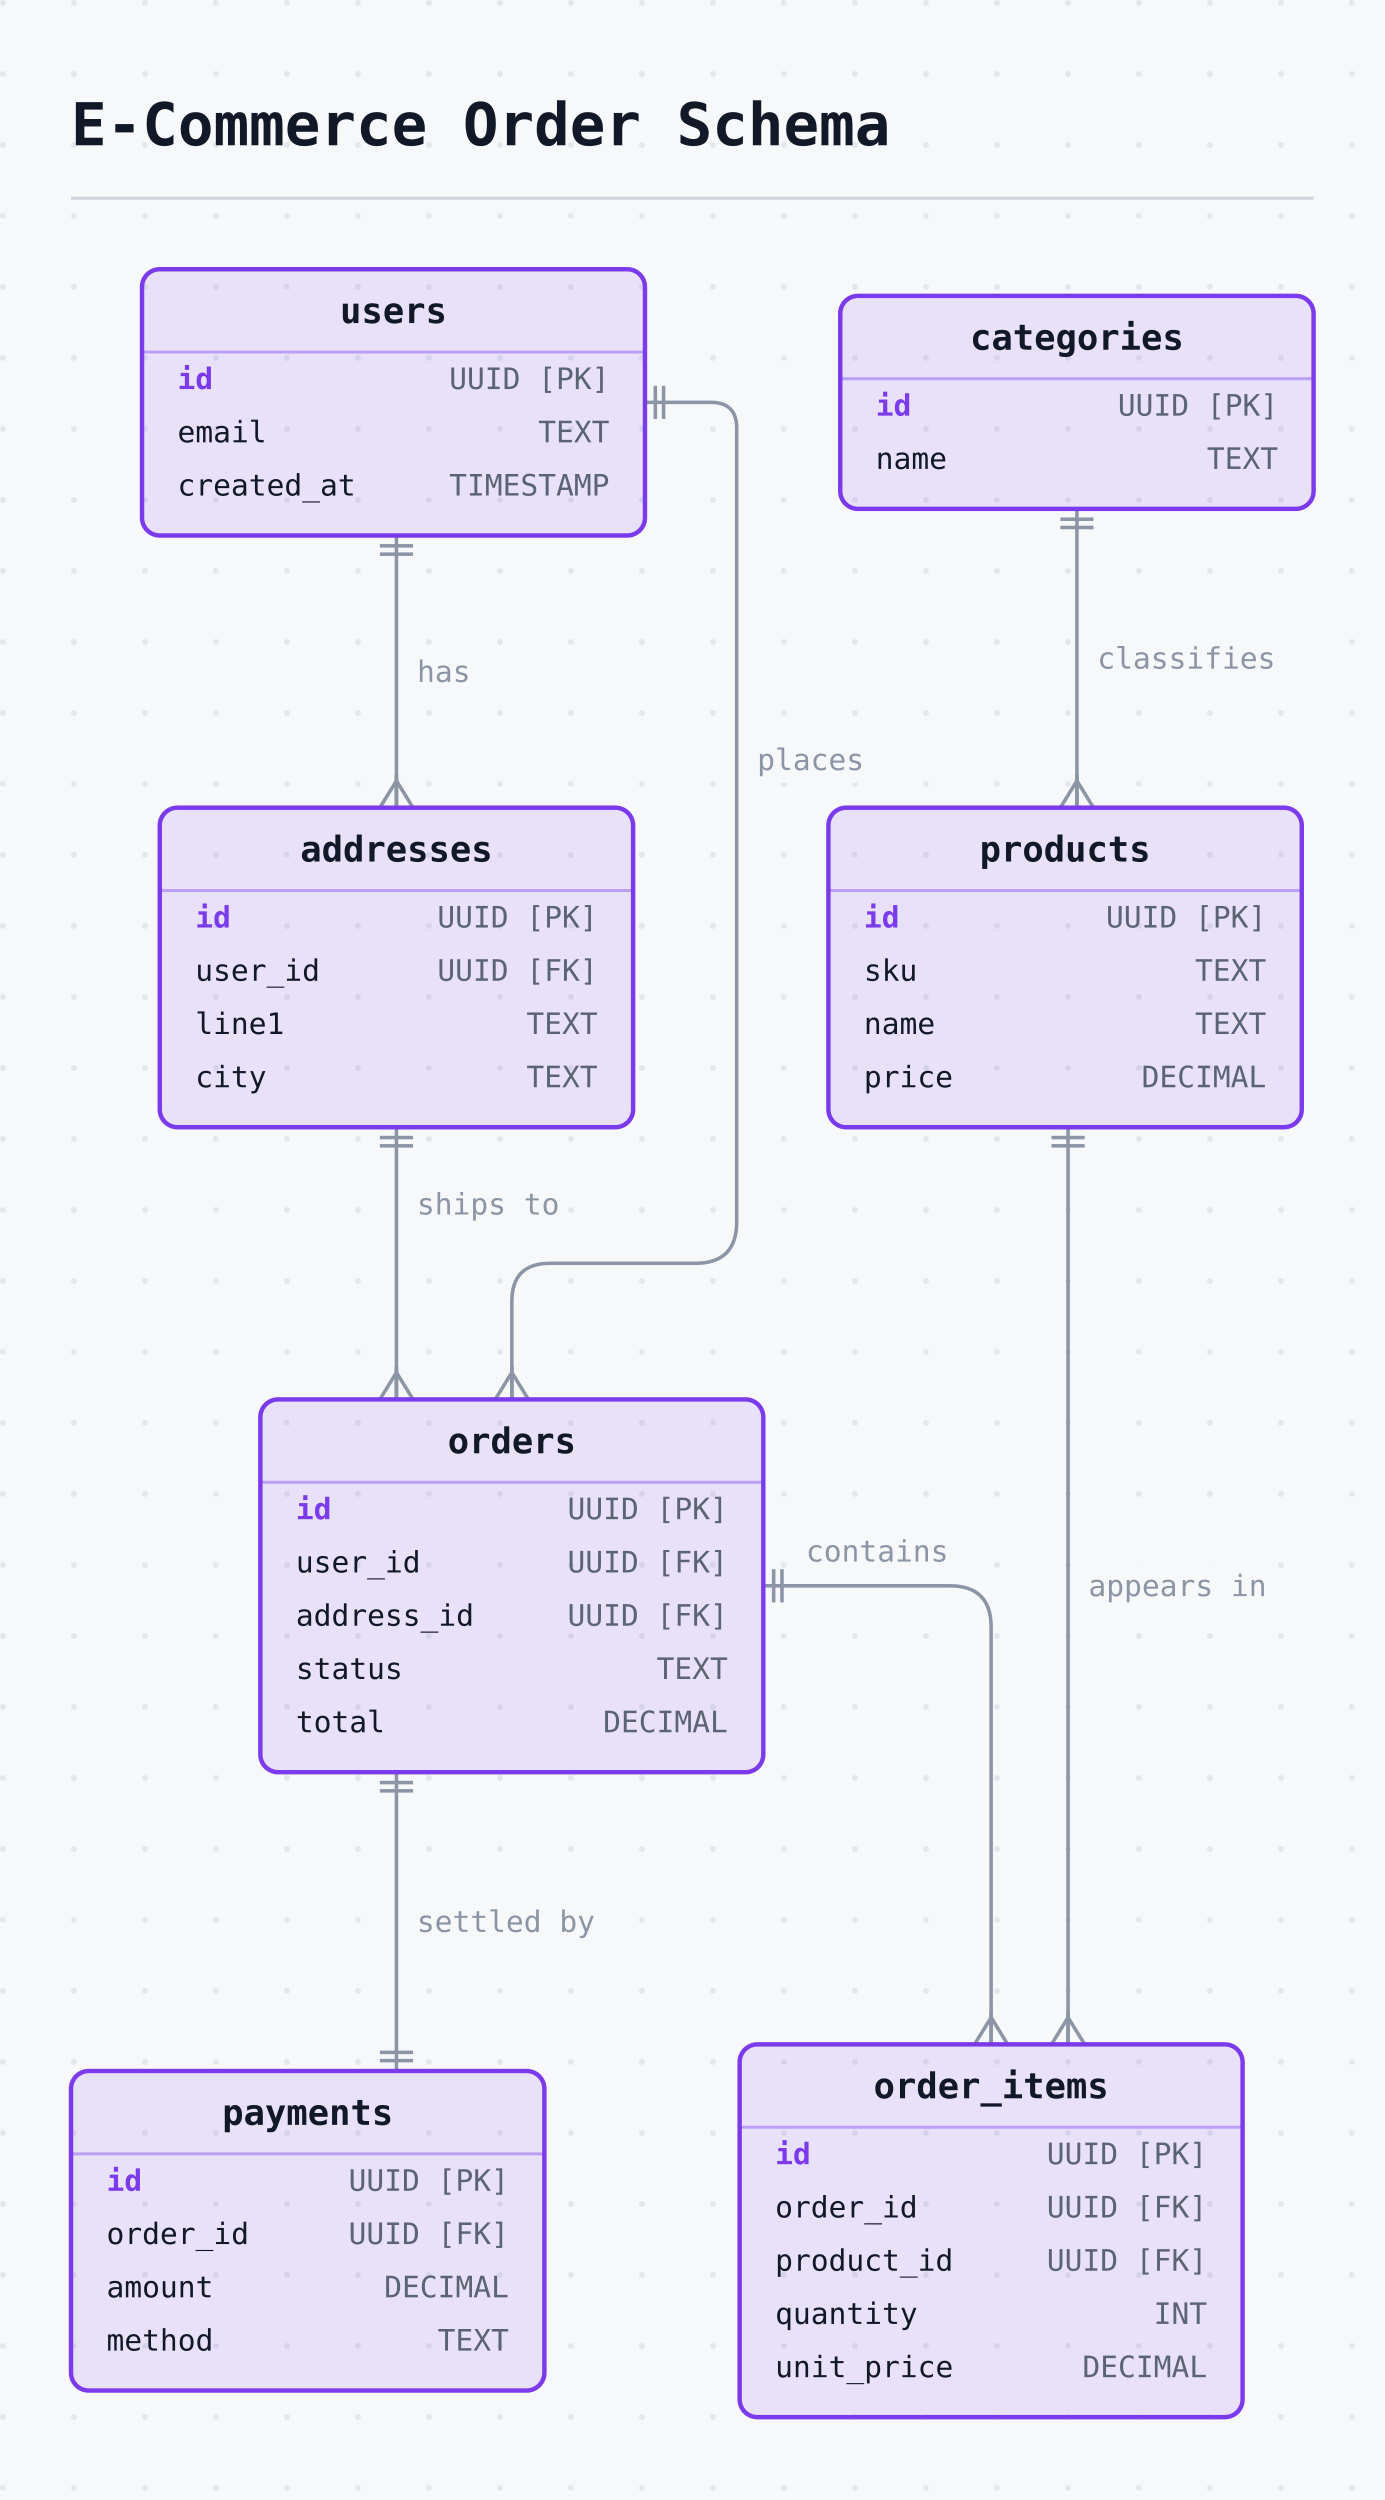
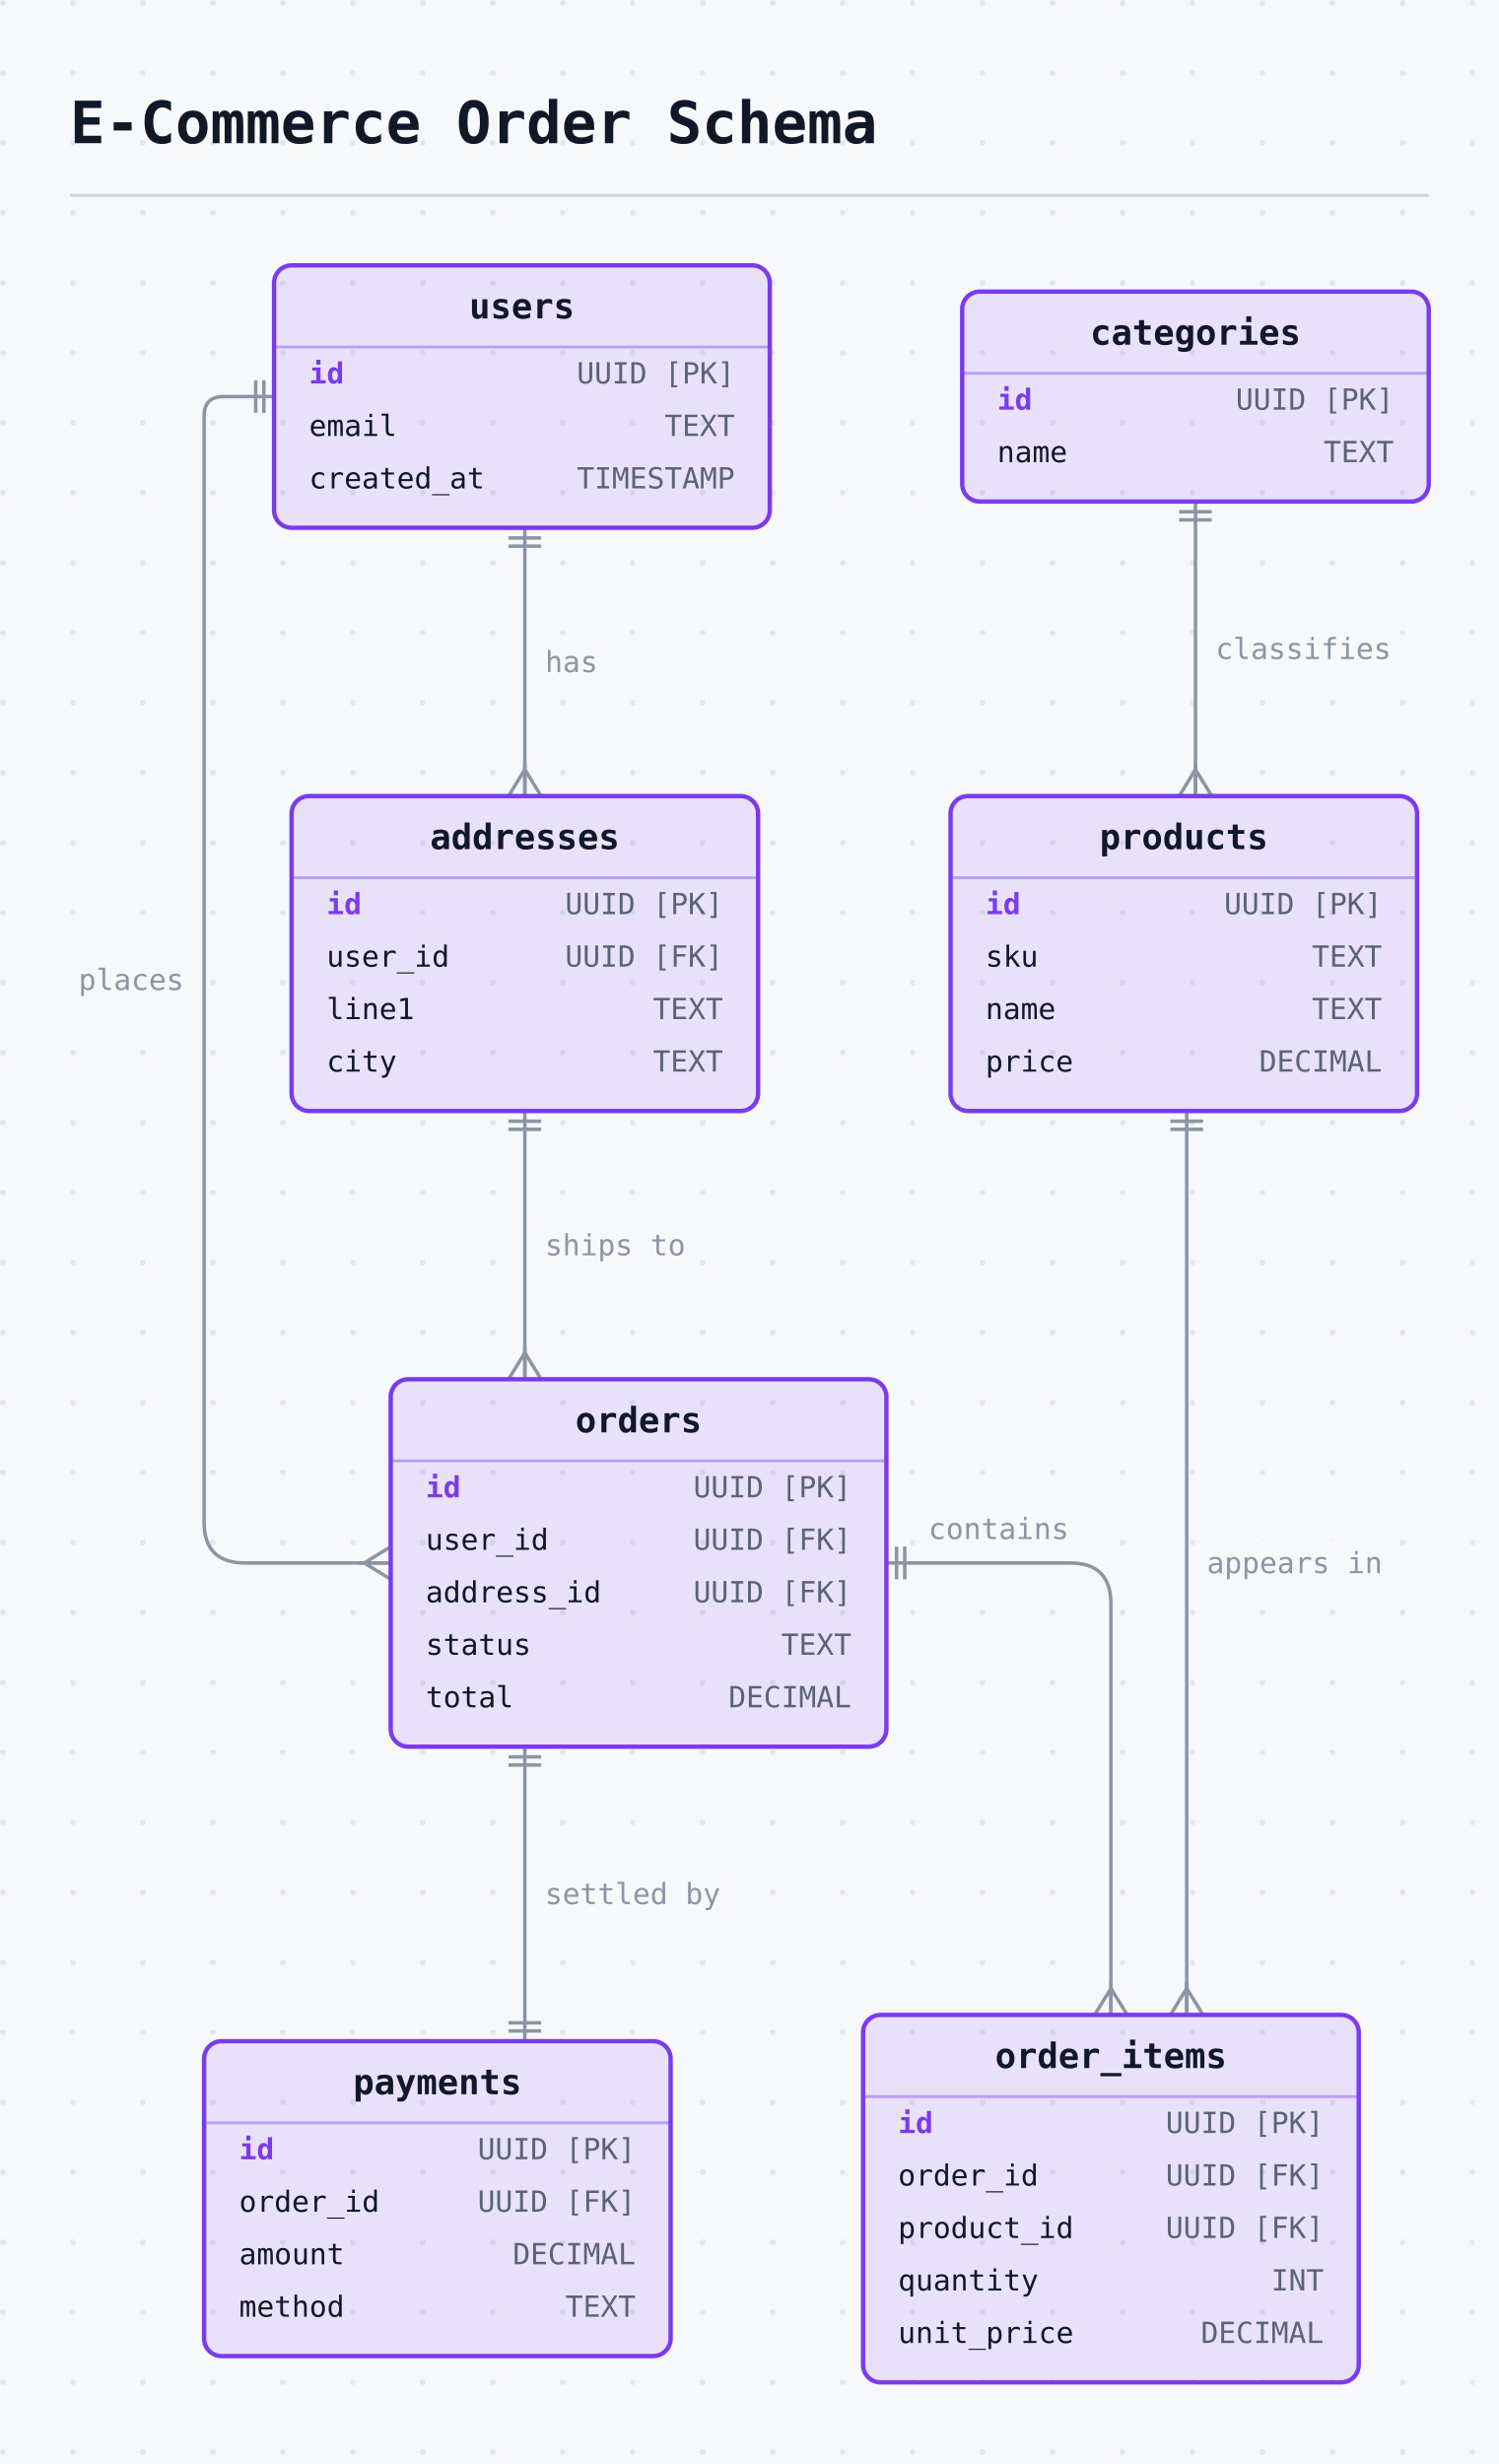
- <svg xmlns="http://www.w3.org/2000/svg" version="1.1" width="468" height="845" viewBox="0 0 468 845" font-family="JetBrains Mono, ui-monospace, SFMono-Regular, Menlo, Consolas, monospace">
+ <svg xmlns="http://www.w3.org/2000/svg" version="1.1" width="514" height="845" viewBox="0 0 514 845" font-family="JetBrains Mono, ui-monospace, SFMono-Regular, Menlo, Consolas, monospace">
  <defs>
    <pattern id="canvas-grid" width="24" height="24" patternUnits="userSpaceOnUse">
      <circle cx="1" cy="1" r="1" fill="#e3e7ed" />
    </pattern>
    <marker id="marker-er-many-0" viewBox="-1 -1 13.2 13.2" refX="11.2" refY="5.6" markerWidth="13.2" markerHeight="13.2" markerUnits="userSpaceOnUse" orient="auto-start-reverse">
      <path d="M2.1 5.6 L11.2 0 M2.1 5.6 L11.2 11.2 M0 5.6 L11.2 5.6" fill="none" stroke="#8b95a5" stroke-width="1.2" />
    </marker>
    <marker id="marker-er-one-1" viewBox="-1 -1 13.2 13.2" refX="11.2" refY="5.6" markerWidth="13.2" markerHeight="13.2" markerUnits="userSpaceOnUse" orient="auto-start-reverse">
      <path d="M4.9 0 V11.2 M7.7 0 V11.2" fill="none" stroke="#8b95a5" stroke-width="1.2" />
    </marker>
  </defs>
  <rect width="100%" height="100%" fill="#f7f8fa" />
  <rect width="100%" height="100%" fill="url(#canvas-grid)" />
  <text x="24.0" y="49.1" text-anchor="start" font-size="20" font-weight="bold" fill="#111827">E-Commerce Order Schema</text>
-   <path d="M 134.0 181.0 L 134.0 273.0" fill="none" stroke="#8b95a5" stroke-width="1.2" marker-end="url(#marker-er-many-0)" marker-start="url(#marker-er-one-1)" />
-   <path d="M 218.0 136.0 L 240.3 136.0 Q 249.0 136.0 249.0 144.7 L 249.0 413.0 Q 249.0 427.0 235.0 427.0 L 185.9 427.0 Q 173.0 427.0 173.0 439.9 L 173.0 473.0" fill="none" stroke="#8b95a5" stroke-width="1.2" marker-end="url(#marker-er-many-0)" marker-start="url(#marker-er-one-1)" />
-   <path d="M 134.0 381.0 L 134.0 473.0" fill="none" stroke="#8b95a5" stroke-width="1.2" marker-end="url(#marker-er-many-0)" marker-start="url(#marker-er-one-1)" />
-   <path d="M 258.0 536.0 L 321.0 536.0 Q 335.0 536.0 335.0 550.0 L 335.0 691.0" fill="none" stroke="#8b95a5" stroke-width="1.2" marker-end="url(#marker-er-many-0)" marker-start="url(#marker-er-one-1)" />
-   <path d="M 361.0 381.0 L 361.0 691.0" fill="none" stroke="#8b95a5" stroke-width="1.2" marker-end="url(#marker-er-many-0)" marker-start="url(#marker-er-one-1)" />
-   <path d="M 364.0 172.0 L 364.0 273.0" fill="none" stroke="#8b95a5" stroke-width="1.2" marker-end="url(#marker-er-many-0)" marker-start="url(#marker-er-one-1)" />
-   <path d="M 134.0 599.0 L 134.0 700.0" fill="none" stroke="#8b95a5" stroke-width="1.2" marker-end="url(#marker-er-one-1)" marker-start="url(#marker-er-one-1)" />
-   <rect fill="#7c3aed" fill-opacity="0.122" stroke="#7c3aed" stroke-width="1.5" x="48.0" y="91.0" width="170.0" height="90.0" rx="6.0" />
-   <text x="133.0" y="109.2" text-anchor="middle" font-size="12" font-weight="bold" fill="#111827">users</text>
-   <line x1="48.0" y1="119.0" x2="218.0" y2="119.0" stroke="#7c3aed" stroke-opacity="0.4" />
-   <text x="60.0" y="131.5" text-anchor="start" font-family="JetBrains Mono, ui-monospace, Menlo, monospace" font-size="10" fill="#7c3aed" font-weight="bold">id</text>
-   <text x="206.0" y="131.5" text-anchor="end" font-family="JetBrains Mono, ui-monospace, Menlo, monospace" font-size="10" fill="#5b6474">UUID [PK]</text>
-   <text x="60.0" y="149.5" text-anchor="start" font-family="JetBrains Mono, ui-monospace, Menlo, monospace" font-size="10" fill="#111827">email</text>
-   <text x="206.0" y="149.5" text-anchor="end" font-family="JetBrains Mono, ui-monospace, Menlo, monospace" font-size="10" fill="#5b6474">TEXT</text>
-   <text x="60.0" y="167.5" text-anchor="start" font-family="JetBrains Mono, ui-monospace, Menlo, monospace" font-size="10" fill="#111827">created_at</text>
-   <text x="206.0" y="167.5" text-anchor="end" font-family="JetBrains Mono, ui-monospace, Menlo, monospace" font-size="10" fill="#5b6474">TIMESTAMP</text>
-   <rect fill="#7c3aed" fill-opacity="0.122" stroke="#7c3aed" stroke-width="1.5" x="54.0" y="273.0" width="160.0" height="108.0" rx="6.0" />
-   <text x="134.0" y="291.2" text-anchor="middle" font-size="12" font-weight="bold" fill="#111827">addresses</text>
-   <line x1="54.0" y1="301.0" x2="214.0" y2="301.0" stroke="#7c3aed" stroke-opacity="0.4" />
-   <text x="66.0" y="313.5" text-anchor="start" font-family="JetBrains Mono, ui-monospace, Menlo, monospace" font-size="10" fill="#7c3aed" font-weight="bold">id</text>
-   <text x="202.0" y="313.5" text-anchor="end" font-family="JetBrains Mono, ui-monospace, Menlo, monospace" font-size="10" fill="#5b6474">UUID [PK]</text>
-   <text x="66.0" y="331.5" text-anchor="start" font-family="JetBrains Mono, ui-monospace, Menlo, monospace" font-size="10" fill="#111827">user_id</text>
-   <text x="202.0" y="331.5" text-anchor="end" font-family="JetBrains Mono, ui-monospace, Menlo, monospace" font-size="10" fill="#5b6474">UUID [FK]</text>
-   <text x="66.0" y="349.5" text-anchor="start" font-family="JetBrains Mono, ui-monospace, Menlo, monospace" font-size="10" fill="#111827">line1</text>
-   <text x="202.0" y="349.5" text-anchor="end" font-family="JetBrains Mono, ui-monospace, Menlo, monospace" font-size="10" fill="#5b6474">TEXT</text>
-   <text x="66.0" y="367.5" text-anchor="start" font-family="JetBrains Mono, ui-monospace, Menlo, monospace" font-size="10" fill="#111827">city</text>
-   <text x="202.0" y="367.5" text-anchor="end" font-family="JetBrains Mono, ui-monospace, Menlo, monospace" font-size="10" fill="#5b6474">TEXT</text>
-   <rect fill="#7c3aed" fill-opacity="0.122" stroke="#7c3aed" stroke-width="1.5" x="88.0" y="473.0" width="170.0" height="126.0" rx="6.0" />
-   <text x="173.0" y="491.2" text-anchor="middle" font-size="12" font-weight="bold" fill="#111827">orders</text>
-   <line x1="88.0" y1="501.0" x2="258.0" y2="501.0" stroke="#7c3aed" stroke-opacity="0.4" />
-   <text x="100.0" y="513.5" text-anchor="start" font-family="JetBrains Mono, ui-monospace, Menlo, monospace" font-size="10" fill="#7c3aed" font-weight="bold">id</text>
-   <text x="246.0" y="513.5" text-anchor="end" font-family="JetBrains Mono, ui-monospace, Menlo, monospace" font-size="10" fill="#5b6474">UUID [PK]</text>
-   <text x="100.0" y="531.5" text-anchor="start" font-family="JetBrains Mono, ui-monospace, Menlo, monospace" font-size="10" fill="#111827">user_id</text>
-   <text x="246.0" y="531.5" text-anchor="end" font-family="JetBrains Mono, ui-monospace, Menlo, monospace" font-size="10" fill="#5b6474">UUID [FK]</text>
-   <text x="100.0" y="549.5" text-anchor="start" font-family="JetBrains Mono, ui-monospace, Menlo, monospace" font-size="10" fill="#111827">address_id</text>
-   <text x="246.0" y="549.5" text-anchor="end" font-family="JetBrains Mono, ui-monospace, Menlo, monospace" font-size="10" fill="#5b6474">UUID [FK]</text>
-   <text x="100.0" y="567.5" text-anchor="start" font-family="JetBrains Mono, ui-monospace, Menlo, monospace" font-size="10" fill="#111827">status</text>
-   <text x="246.0" y="567.5" text-anchor="end" font-family="JetBrains Mono, ui-monospace, Menlo, monospace" font-size="10" fill="#5b6474">TEXT</text>
-   <text x="100.0" y="585.5" text-anchor="start" font-family="JetBrains Mono, ui-monospace, Menlo, monospace" font-size="10" fill="#111827">total</text>
-   <text x="246.0" y="585.5" text-anchor="end" font-family="JetBrains Mono, ui-monospace, Menlo, monospace" font-size="10" fill="#5b6474">DECIMAL</text>
-   <rect fill="#7c3aed" fill-opacity="0.122" stroke="#7c3aed" stroke-width="1.5" x="250.0" y="691.0" width="170.0" height="126.0" rx="6.0" />
-   <text x="335.0" y="709.2" text-anchor="middle" font-size="12" font-weight="bold" fill="#111827">order_items</text>
-   <line x1="250.0" y1="719.0" x2="420.0" y2="719.0" stroke="#7c3aed" stroke-opacity="0.4" />
-   <text x="262.0" y="731.5" text-anchor="start" font-family="JetBrains Mono, ui-monospace, Menlo, monospace" font-size="10" fill="#7c3aed" font-weight="bold">id</text>
-   <text x="408.0" y="731.5" text-anchor="end" font-family="JetBrains Mono, ui-monospace, Menlo, monospace" font-size="10" fill="#5b6474">UUID [PK]</text>
-   <text x="262.0" y="749.5" text-anchor="start" font-family="JetBrains Mono, ui-monospace, Menlo, monospace" font-size="10" fill="#111827">order_id</text>
-   <text x="408.0" y="749.5" text-anchor="end" font-family="JetBrains Mono, ui-monospace, Menlo, monospace" font-size="10" fill="#5b6474">UUID [FK]</text>
-   <text x="262.0" y="767.5" text-anchor="start" font-family="JetBrains Mono, ui-monospace, Menlo, monospace" font-size="10" fill="#111827">product_id</text>
-   <text x="408.0" y="767.5" text-anchor="end" font-family="JetBrains Mono, ui-monospace, Menlo, monospace" font-size="10" fill="#5b6474">UUID [FK]</text>
-   <text x="262.0" y="785.5" text-anchor="start" font-family="JetBrains Mono, ui-monospace, Menlo, monospace" font-size="10" fill="#111827">quantity</text>
-   <text x="408.0" y="785.5" text-anchor="end" font-family="JetBrains Mono, ui-monospace, Menlo, monospace" font-size="10" fill="#5b6474">INT</text>
-   <text x="262.0" y="803.5" text-anchor="start" font-family="JetBrains Mono, ui-monospace, Menlo, monospace" font-size="10" fill="#111827">unit_price</text>
-   <text x="408.0" y="803.5" text-anchor="end" font-family="JetBrains Mono, ui-monospace, Menlo, monospace" font-size="10" fill="#5b6474">DECIMAL</text>
-   <rect fill="#7c3aed" fill-opacity="0.122" stroke="#7c3aed" stroke-width="1.5" x="280.0" y="273.0" width="160.0" height="108.0" rx="6.0" />
-   <text x="360.0" y="291.2" text-anchor="middle" font-size="12" font-weight="bold" fill="#111827">products</text>
-   <line x1="280.0" y1="301.0" x2="440.0" y2="301.0" stroke="#7c3aed" stroke-opacity="0.4" />
-   <text x="292.0" y="313.5" text-anchor="start" font-family="JetBrains Mono, ui-monospace, Menlo, monospace" font-size="10" fill="#7c3aed" font-weight="bold">id</text>
-   <text x="428.0" y="313.5" text-anchor="end" font-family="JetBrains Mono, ui-monospace, Menlo, monospace" font-size="10" fill="#5b6474">UUID [PK]</text>
-   <text x="292.0" y="331.5" text-anchor="start" font-family="JetBrains Mono, ui-monospace, Menlo, monospace" font-size="10" fill="#111827">sku</text>
-   <text x="428.0" y="331.5" text-anchor="end" font-family="JetBrains Mono, ui-monospace, Menlo, monospace" font-size="10" fill="#5b6474">TEXT</text>
-   <text x="292.0" y="349.5" text-anchor="start" font-family="JetBrains Mono, ui-monospace, Menlo, monospace" font-size="10" fill="#111827">name</text>
-   <text x="428.0" y="349.5" text-anchor="end" font-family="JetBrains Mono, ui-monospace, Menlo, monospace" font-size="10" fill="#5b6474">TEXT</text>
-   <text x="292.0" y="367.5" text-anchor="start" font-family="JetBrains Mono, ui-monospace, Menlo, monospace" font-size="10" fill="#111827">price</text>
-   <text x="428.0" y="367.5" text-anchor="end" font-family="JetBrains Mono, ui-monospace, Menlo, monospace" font-size="10" fill="#5b6474">DECIMAL</text>
-   <rect fill="#7c3aed" fill-opacity="0.122" stroke="#7c3aed" stroke-width="1.5" x="284.0" y="100.0" width="160.0" height="72.0" rx="6.0" />
-   <text x="364.0" y="118.2" text-anchor="middle" font-size="12" font-weight="bold" fill="#111827">categories</text>
-   <line x1="284.0" y1="128.0" x2="444.0" y2="128.0" stroke="#7c3aed" stroke-opacity="0.4" />
-   <text x="296.0" y="140.5" text-anchor="start" font-family="JetBrains Mono, ui-monospace, Menlo, monospace" font-size="10" fill="#7c3aed" font-weight="bold">id</text>
-   <text x="432.0" y="140.5" text-anchor="end" font-family="JetBrains Mono, ui-monospace, Menlo, monospace" font-size="10" fill="#5b6474">UUID [PK]</text>
-   <text x="296.0" y="158.5" text-anchor="start" font-family="JetBrains Mono, ui-monospace, Menlo, monospace" font-size="10" fill="#111827">name</text>
-   <text x="432.0" y="158.5" text-anchor="end" font-family="JetBrains Mono, ui-monospace, Menlo, monospace" font-size="10" fill="#5b6474">TEXT</text>
-   <rect fill="#7c3aed" fill-opacity="0.122" stroke="#7c3aed" stroke-width="1.5" x="24.0" y="700.0" width="160.0" height="108.0" rx="6.0" />
-   <text x="104.0" y="718.2" text-anchor="middle" font-size="12" font-weight="bold" fill="#111827">payments</text>
-   <line x1="24.0" y1="728.0" x2="184.0" y2="728.0" stroke="#7c3aed" stroke-opacity="0.4" />
-   <text x="36.0" y="740.5" text-anchor="start" font-family="JetBrains Mono, ui-monospace, Menlo, monospace" font-size="10" fill="#7c3aed" font-weight="bold">id</text>
-   <text x="172.0" y="740.5" text-anchor="end" font-family="JetBrains Mono, ui-monospace, Menlo, monospace" font-size="10" fill="#5b6474">UUID [PK]</text>
-   <text x="36.0" y="758.5" text-anchor="start" font-family="JetBrains Mono, ui-monospace, Menlo, monospace" font-size="10" fill="#111827">order_id</text>
-   <text x="172.0" y="758.5" text-anchor="end" font-family="JetBrains Mono, ui-monospace, Menlo, monospace" font-size="10" fill="#5b6474">UUID [FK]</text>
-   <text x="36.0" y="776.5" text-anchor="start" font-family="JetBrains Mono, ui-monospace, Menlo, monospace" font-size="10" fill="#111827">amount</text>
-   <text x="172.0" y="776.5" text-anchor="end" font-family="JetBrains Mono, ui-monospace, Menlo, monospace" font-size="10" fill="#5b6474">DECIMAL</text>
-   <text x="36.0" y="794.5" text-anchor="start" font-family="JetBrains Mono, ui-monospace, Menlo, monospace" font-size="10" fill="#111827">method</text>
-   <text x="172.0" y="794.5" text-anchor="end" font-family="JetBrains Mono, ui-monospace, Menlo, monospace" font-size="10" fill="#5b6474">TEXT</text>
-   <rect x="138.0" y="219.2" width="24.0" height="15.5" rx="2" fill="#f7f8fa" />
-   <text x="150.0" y="230.5" text-anchor="middle" font-size="10" fill="#8b95a5">has</text>
-   <rect x="253.0" y="249.0" width="42.0" height="15.5" rx="2" fill="#f7f8fa" />
-   <text x="274.0" y="260.3" text-anchor="middle" font-size="10" fill="#8b95a5">places</text>
-   <rect x="138.0" y="399.2" width="54.0" height="15.5" rx="2" fill="#f7f8fa" />
-   <text x="165.0" y="410.5" text-anchor="middle" font-size="10" fill="#8b95a5">ships to</text>
-   <rect x="269.5" y="516.5" width="54.0" height="15.5" rx="2" fill="#f7f8fa" />
-   <text x="296.5" y="527.8" text-anchor="middle" font-size="10" fill="#8b95a5">contains</text>
-   <rect x="365.0" y="528.2" width="66.0" height="15.5" rx="2" fill="#f7f8fa" />
-   <text x="398.0" y="539.5" text-anchor="middle" font-size="10" fill="#8b95a5">appears in</text>
-   <rect x="368.0" y="214.8" width="66.0" height="15.5" rx="2" fill="#f7f8fa" />
-   <text x="401.0" y="226.0" text-anchor="middle" font-size="10" fill="#8b95a5">classifies</text>
-   <rect x="138.0" y="641.8" width="66.0" height="15.5" rx="2" fill="#f7f8fa" />
-   <text x="171.0" y="653.0" text-anchor="middle" font-size="10" fill="#8b95a5">settled by</text>
-   <line x1="24.0" y1="67.0" x2="444.0" y2="67.0" stroke="#d0d5de" stroke-width="1" />
+   <path d="M 180.0 181.0 L 180.0 273.0" fill="none" stroke="#8b95a5" stroke-width="1.2" marker-end="url(#marker-er-many-0)" marker-start="url(#marker-er-one-1)" />
+   <path d="M 94.0 136.0 L 76.7 136.0 Q 70.0 136.0 70.0 142.7 L 70.0 522.0 Q 70.0 536.0 84.0 536.0 L 134.0 536.0" fill="none" stroke="#8b95a5" stroke-width="1.2" marker-end="url(#marker-er-many-0)" marker-start="url(#marker-er-one-1)" />
+   <path d="M 180.0 381.0 L 180.0 473.0" fill="none" stroke="#8b95a5" stroke-width="1.2" marker-end="url(#marker-er-many-0)" marker-start="url(#marker-er-one-1)" />
+   <path d="M 304.0 536.0 L 367.0 536.0 Q 381.0 536.0 381.0 550.0 L 381.0 691.0" fill="none" stroke="#8b95a5" stroke-width="1.2" marker-end="url(#marker-er-many-0)" marker-start="url(#marker-er-one-1)" />
+   <path d="M 407.0 381.0 L 407.0 691.0" fill="none" stroke="#8b95a5" stroke-width="1.2" marker-end="url(#marker-er-many-0)" marker-start="url(#marker-er-one-1)" />
+   <path d="M 410.0 172.0 L 410.0 273.0" fill="none" stroke="#8b95a5" stroke-width="1.2" marker-end="url(#marker-er-many-0)" marker-start="url(#marker-er-one-1)" />
+   <path d="M 180.0 599.0 L 180.0 700.0" fill="none" stroke="#8b95a5" stroke-width="1.2" marker-end="url(#marker-er-one-1)" marker-start="url(#marker-er-one-1)" />
+   <rect fill="#7c3aed" fill-opacity="0.122" stroke="#7c3aed" stroke-width="1.5" x="94.0" y="91.0" width="170.0" height="90.0" rx="6.0" />
+   <text x="179.0" y="109.2" text-anchor="middle" font-size="12" font-weight="bold" fill="#111827">users</text>
+   <line x1="94.0" y1="119.0" x2="264.0" y2="119.0" stroke="#7c3aed" stroke-opacity="0.4" />
+   <text x="106.0" y="131.5" text-anchor="start" font-family="JetBrains Mono, ui-monospace, Menlo, monospace" font-size="10" fill="#7c3aed" font-weight="bold">id</text>
+   <text x="252.0" y="131.5" text-anchor="end" font-family="JetBrains Mono, ui-monospace, Menlo, monospace" font-size="10" fill="#5b6474">UUID [PK]</text>
+   <text x="106.0" y="149.5" text-anchor="start" font-family="JetBrains Mono, ui-monospace, Menlo, monospace" font-size="10" fill="#111827">email</text>
+   <text x="252.0" y="149.5" text-anchor="end" font-family="JetBrains Mono, ui-monospace, Menlo, monospace" font-size="10" fill="#5b6474">TEXT</text>
+   <text x="106.0" y="167.5" text-anchor="start" font-family="JetBrains Mono, ui-monospace, Menlo, monospace" font-size="10" fill="#111827">created_at</text>
+   <text x="252.0" y="167.5" text-anchor="end" font-family="JetBrains Mono, ui-monospace, Menlo, monospace" font-size="10" fill="#5b6474">TIMESTAMP</text>
+   <rect fill="#7c3aed" fill-opacity="0.122" stroke="#7c3aed" stroke-width="1.5" x="100.0" y="273.0" width="160.0" height="108.0" rx="6.0" />
+   <text x="180.0" y="291.2" text-anchor="middle" font-size="12" font-weight="bold" fill="#111827">addresses</text>
+   <line x1="100.0" y1="301.0" x2="260.0" y2="301.0" stroke="#7c3aed" stroke-opacity="0.4" />
+   <text x="112.0" y="313.5" text-anchor="start" font-family="JetBrains Mono, ui-monospace, Menlo, monospace" font-size="10" fill="#7c3aed" font-weight="bold">id</text>
+   <text x="248.0" y="313.5" text-anchor="end" font-family="JetBrains Mono, ui-monospace, Menlo, monospace" font-size="10" fill="#5b6474">UUID [PK]</text>
+   <text x="112.0" y="331.5" text-anchor="start" font-family="JetBrains Mono, ui-monospace, Menlo, monospace" font-size="10" fill="#111827">user_id</text>
+   <text x="248.0" y="331.5" text-anchor="end" font-family="JetBrains Mono, ui-monospace, Menlo, monospace" font-size="10" fill="#5b6474">UUID [FK]</text>
+   <text x="112.0" y="349.5" text-anchor="start" font-family="JetBrains Mono, ui-monospace, Menlo, monospace" font-size="10" fill="#111827">line1</text>
+   <text x="248.0" y="349.5" text-anchor="end" font-family="JetBrains Mono, ui-monospace, Menlo, monospace" font-size="10" fill="#5b6474">TEXT</text>
+   <text x="112.0" y="367.5" text-anchor="start" font-family="JetBrains Mono, ui-monospace, Menlo, monospace" font-size="10" fill="#111827">city</text>
+   <text x="248.0" y="367.5" text-anchor="end" font-family="JetBrains Mono, ui-monospace, Menlo, monospace" font-size="10" fill="#5b6474">TEXT</text>
+   <rect fill="#7c3aed" fill-opacity="0.122" stroke="#7c3aed" stroke-width="1.5" x="134.0" y="473.0" width="170.0" height="126.0" rx="6.0" />
+   <text x="219.0" y="491.2" text-anchor="middle" font-size="12" font-weight="bold" fill="#111827">orders</text>
+   <line x1="134.0" y1="501.0" x2="304.0" y2="501.0" stroke="#7c3aed" stroke-opacity="0.4" />
+   <text x="146.0" y="513.5" text-anchor="start" font-family="JetBrains Mono, ui-monospace, Menlo, monospace" font-size="10" fill="#7c3aed" font-weight="bold">id</text>
+   <text x="292.0" y="513.5" text-anchor="end" font-family="JetBrains Mono, ui-monospace, Menlo, monospace" font-size="10" fill="#5b6474">UUID [PK]</text>
+   <text x="146.0" y="531.5" text-anchor="start" font-family="JetBrains Mono, ui-monospace, Menlo, monospace" font-size="10" fill="#111827">user_id</text>
+   <text x="292.0" y="531.5" text-anchor="end" font-family="JetBrains Mono, ui-monospace, Menlo, monospace" font-size="10" fill="#5b6474">UUID [FK]</text>
+   <text x="146.0" y="549.5" text-anchor="start" font-family="JetBrains Mono, ui-monospace, Menlo, monospace" font-size="10" fill="#111827">address_id</text>
+   <text x="292.0" y="549.5" text-anchor="end" font-family="JetBrains Mono, ui-monospace, Menlo, monospace" font-size="10" fill="#5b6474">UUID [FK]</text>
+   <text x="146.0" y="567.5" text-anchor="start" font-family="JetBrains Mono, ui-monospace, Menlo, monospace" font-size="10" fill="#111827">status</text>
+   <text x="292.0" y="567.5" text-anchor="end" font-family="JetBrains Mono, ui-monospace, Menlo, monospace" font-size="10" fill="#5b6474">TEXT</text>
+   <text x="146.0" y="585.5" text-anchor="start" font-family="JetBrains Mono, ui-monospace, Menlo, monospace" font-size="10" fill="#111827">total</text>
+   <text x="292.0" y="585.5" text-anchor="end" font-family="JetBrains Mono, ui-monospace, Menlo, monospace" font-size="10" fill="#5b6474">DECIMAL</text>
+   <rect fill="#7c3aed" fill-opacity="0.122" stroke="#7c3aed" stroke-width="1.5" x="296.0" y="691.0" width="170.0" height="126.0" rx="6.0" />
+   <text x="381.0" y="709.2" text-anchor="middle" font-size="12" font-weight="bold" fill="#111827">order_items</text>
+   <line x1="296.0" y1="719.0" x2="466.0" y2="719.0" stroke="#7c3aed" stroke-opacity="0.4" />
+   <text x="308.0" y="731.5" text-anchor="start" font-family="JetBrains Mono, ui-monospace, Menlo, monospace" font-size="10" fill="#7c3aed" font-weight="bold">id</text>
+   <text x="454.0" y="731.5" text-anchor="end" font-family="JetBrains Mono, ui-monospace, Menlo, monospace" font-size="10" fill="#5b6474">UUID [PK]</text>
+   <text x="308.0" y="749.5" text-anchor="start" font-family="JetBrains Mono, ui-monospace, Menlo, monospace" font-size="10" fill="#111827">order_id</text>
+   <text x="454.0" y="749.5" text-anchor="end" font-family="JetBrains Mono, ui-monospace, Menlo, monospace" font-size="10" fill="#5b6474">UUID [FK]</text>
+   <text x="308.0" y="767.5" text-anchor="start" font-family="JetBrains Mono, ui-monospace, Menlo, monospace" font-size="10" fill="#111827">product_id</text>
+   <text x="454.0" y="767.5" text-anchor="end" font-family="JetBrains Mono, ui-monospace, Menlo, monospace" font-size="10" fill="#5b6474">UUID [FK]</text>
+   <text x="308.0" y="785.5" text-anchor="start" font-family="JetBrains Mono, ui-monospace, Menlo, monospace" font-size="10" fill="#111827">quantity</text>
+   <text x="454.0" y="785.5" text-anchor="end" font-family="JetBrains Mono, ui-monospace, Menlo, monospace" font-size="10" fill="#5b6474">INT</text>
+   <text x="308.0" y="803.5" text-anchor="start" font-family="JetBrains Mono, ui-monospace, Menlo, monospace" font-size="10" fill="#111827">unit_price</text>
+   <text x="454.0" y="803.5" text-anchor="end" font-family="JetBrains Mono, ui-monospace, Menlo, monospace" font-size="10" fill="#5b6474">DECIMAL</text>
+   <rect fill="#7c3aed" fill-opacity="0.122" stroke="#7c3aed" stroke-width="1.5" x="326.0" y="273.0" width="160.0" height="108.0" rx="6.0" />
+   <text x="406.0" y="291.2" text-anchor="middle" font-size="12" font-weight="bold" fill="#111827">products</text>
+   <line x1="326.0" y1="301.0" x2="486.0" y2="301.0" stroke="#7c3aed" stroke-opacity="0.4" />
+   <text x="338.0" y="313.5" text-anchor="start" font-family="JetBrains Mono, ui-monospace, Menlo, monospace" font-size="10" fill="#7c3aed" font-weight="bold">id</text>
+   <text x="474.0" y="313.5" text-anchor="end" font-family="JetBrains Mono, ui-monospace, Menlo, monospace" font-size="10" fill="#5b6474">UUID [PK]</text>
+   <text x="338.0" y="331.5" text-anchor="start" font-family="JetBrains Mono, ui-monospace, Menlo, monospace" font-size="10" fill="#111827">sku</text>
+   <text x="474.0" y="331.5" text-anchor="end" font-family="JetBrains Mono, ui-monospace, Menlo, monospace" font-size="10" fill="#5b6474">TEXT</text>
+   <text x="338.0" y="349.5" text-anchor="start" font-family="JetBrains Mono, ui-monospace, Menlo, monospace" font-size="10" fill="#111827">name</text>
+   <text x="474.0" y="349.5" text-anchor="end" font-family="JetBrains Mono, ui-monospace, Menlo, monospace" font-size="10" fill="#5b6474">TEXT</text>
+   <text x="338.0" y="367.5" text-anchor="start" font-family="JetBrains Mono, ui-monospace, Menlo, monospace" font-size="10" fill="#111827">price</text>
+   <text x="474.0" y="367.5" text-anchor="end" font-family="JetBrains Mono, ui-monospace, Menlo, monospace" font-size="10" fill="#5b6474">DECIMAL</text>
+   <rect fill="#7c3aed" fill-opacity="0.122" stroke="#7c3aed" stroke-width="1.5" x="330.0" y="100.0" width="160.0" height="72.0" rx="6.0" />
+   <text x="410.0" y="118.2" text-anchor="middle" font-size="12" font-weight="bold" fill="#111827">categories</text>
+   <line x1="330.0" y1="128.0" x2="490.0" y2="128.0" stroke="#7c3aed" stroke-opacity="0.4" />
+   <text x="342.0" y="140.5" text-anchor="start" font-family="JetBrains Mono, ui-monospace, Menlo, monospace" font-size="10" fill="#7c3aed" font-weight="bold">id</text>
+   <text x="478.0" y="140.5" text-anchor="end" font-family="JetBrains Mono, ui-monospace, Menlo, monospace" font-size="10" fill="#5b6474">UUID [PK]</text>
+   <text x="342.0" y="158.5" text-anchor="start" font-family="JetBrains Mono, ui-monospace, Menlo, monospace" font-size="10" fill="#111827">name</text>
+   <text x="478.0" y="158.5" text-anchor="end" font-family="JetBrains Mono, ui-monospace, Menlo, monospace" font-size="10" fill="#5b6474">TEXT</text>
+   <rect fill="#7c3aed" fill-opacity="0.122" stroke="#7c3aed" stroke-width="1.5" x="70.0" y="700.0" width="160.0" height="108.0" rx="6.0" />
+   <text x="150.0" y="718.2" text-anchor="middle" font-size="12" font-weight="bold" fill="#111827">payments</text>
+   <line x1="70.0" y1="728.0" x2="230.0" y2="728.0" stroke="#7c3aed" stroke-opacity="0.4" />
+   <text x="82.0" y="740.5" text-anchor="start" font-family="JetBrains Mono, ui-monospace, Menlo, monospace" font-size="10" fill="#7c3aed" font-weight="bold">id</text>
+   <text x="218.0" y="740.5" text-anchor="end" font-family="JetBrains Mono, ui-monospace, Menlo, monospace" font-size="10" fill="#5b6474">UUID [PK]</text>
+   <text x="82.0" y="758.5" text-anchor="start" font-family="JetBrains Mono, ui-monospace, Menlo, monospace" font-size="10" fill="#111827">order_id</text>
+   <text x="218.0" y="758.5" text-anchor="end" font-family="JetBrains Mono, ui-monospace, Menlo, monospace" font-size="10" fill="#5b6474">UUID [FK]</text>
+   <text x="82.0" y="776.5" text-anchor="start" font-family="JetBrains Mono, ui-monospace, Menlo, monospace" font-size="10" fill="#111827">amount</text>
+   <text x="218.0" y="776.5" text-anchor="end" font-family="JetBrains Mono, ui-monospace, Menlo, monospace" font-size="10" fill="#5b6474">DECIMAL</text>
+   <text x="82.0" y="794.5" text-anchor="start" font-family="JetBrains Mono, ui-monospace, Menlo, monospace" font-size="10" fill="#111827">method</text>
+   <text x="218.0" y="794.5" text-anchor="end" font-family="JetBrains Mono, ui-monospace, Menlo, monospace" font-size="10" fill="#5b6474">TEXT</text>
+   <rect x="184.0" y="219.2" width="24.0" height="15.5" rx="2" fill="#f7f8fa" />
+   <text x="196.0" y="230.5" text-anchor="middle" font-size="10" fill="#8b95a5">has</text>
+   <rect x="24.0" y="328.2" width="42.0" height="15.5" rx="2" fill="#f7f8fa" />
+   <text x="45.0" y="339.5" text-anchor="middle" font-size="10" fill="#8b95a5">places</text>
+   <rect x="184.0" y="419.2" width="54.0" height="15.5" rx="2" fill="#f7f8fa" />
+   <text x="211.0" y="430.5" text-anchor="middle" font-size="10" fill="#8b95a5">ships to</text>
+   <rect x="315.5" y="516.5" width="54.0" height="15.5" rx="2" fill="#f7f8fa" />
+   <text x="342.5" y="527.8" text-anchor="middle" font-size="10" fill="#8b95a5">contains</text>
+   <rect x="411.0" y="528.2" width="66.0" height="15.5" rx="2" fill="#f7f8fa" />
+   <text x="444.0" y="539.5" text-anchor="middle" font-size="10" fill="#8b95a5">appears in</text>
+   <rect x="414.0" y="214.8" width="66.0" height="15.5" rx="2" fill="#f7f8fa" />
+   <text x="447.0" y="226.0" text-anchor="middle" font-size="10" fill="#8b95a5">classifies</text>
+   <rect x="184.0" y="641.8" width="66.0" height="15.5" rx="2" fill="#f7f8fa" />
+   <text x="217.0" y="653.0" text-anchor="middle" font-size="10" fill="#8b95a5">settled by</text>
+   <line x1="24.0" y1="67.0" x2="490.0" y2="67.0" stroke="#d0d5de" stroke-width="1" />
</svg>
